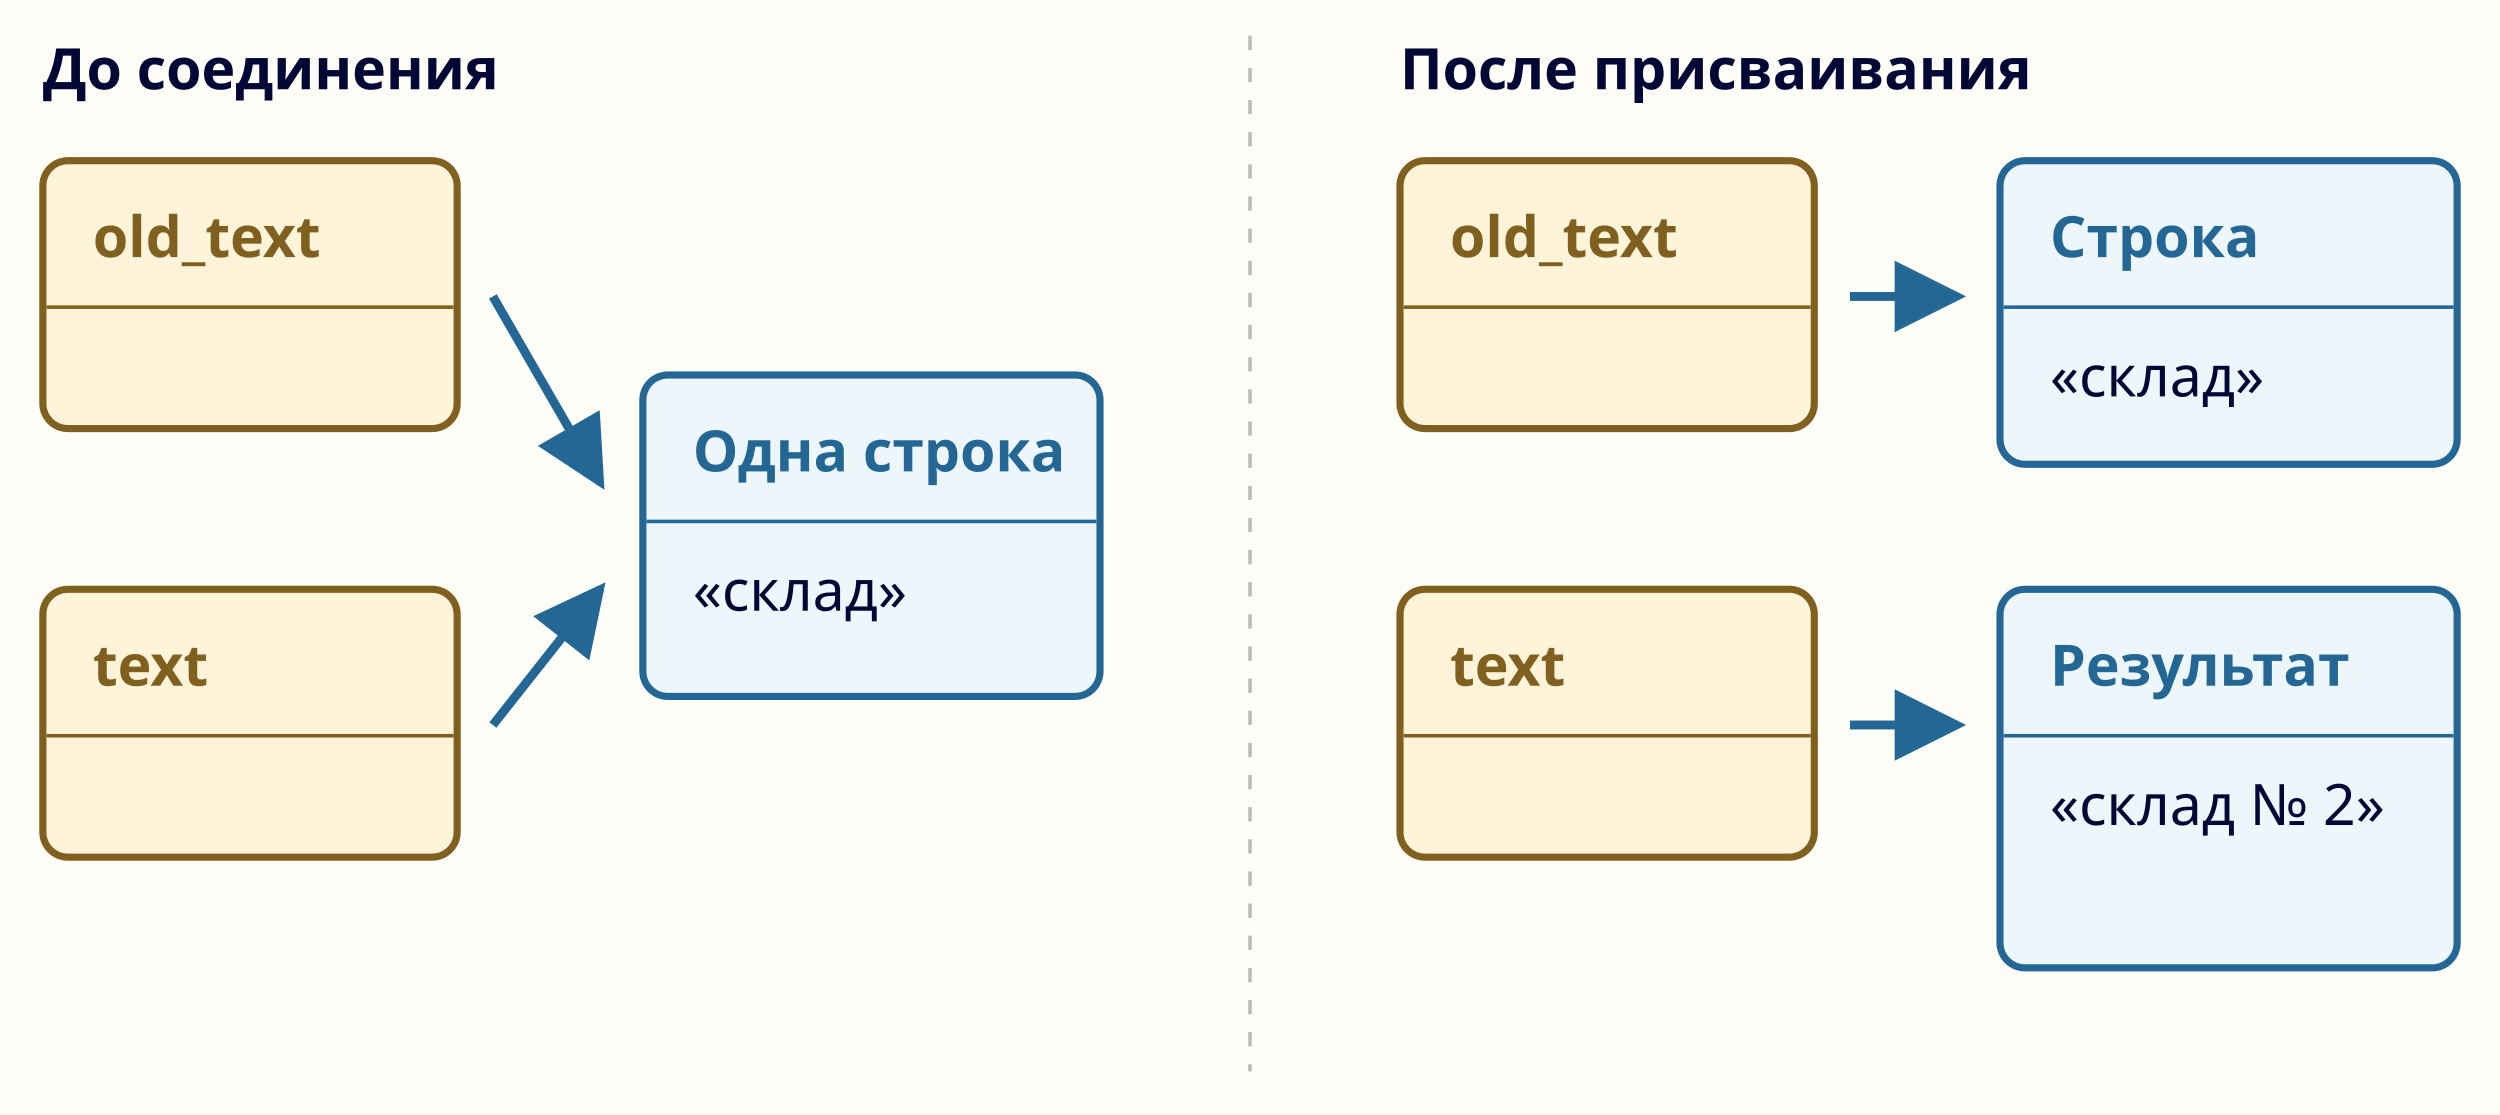
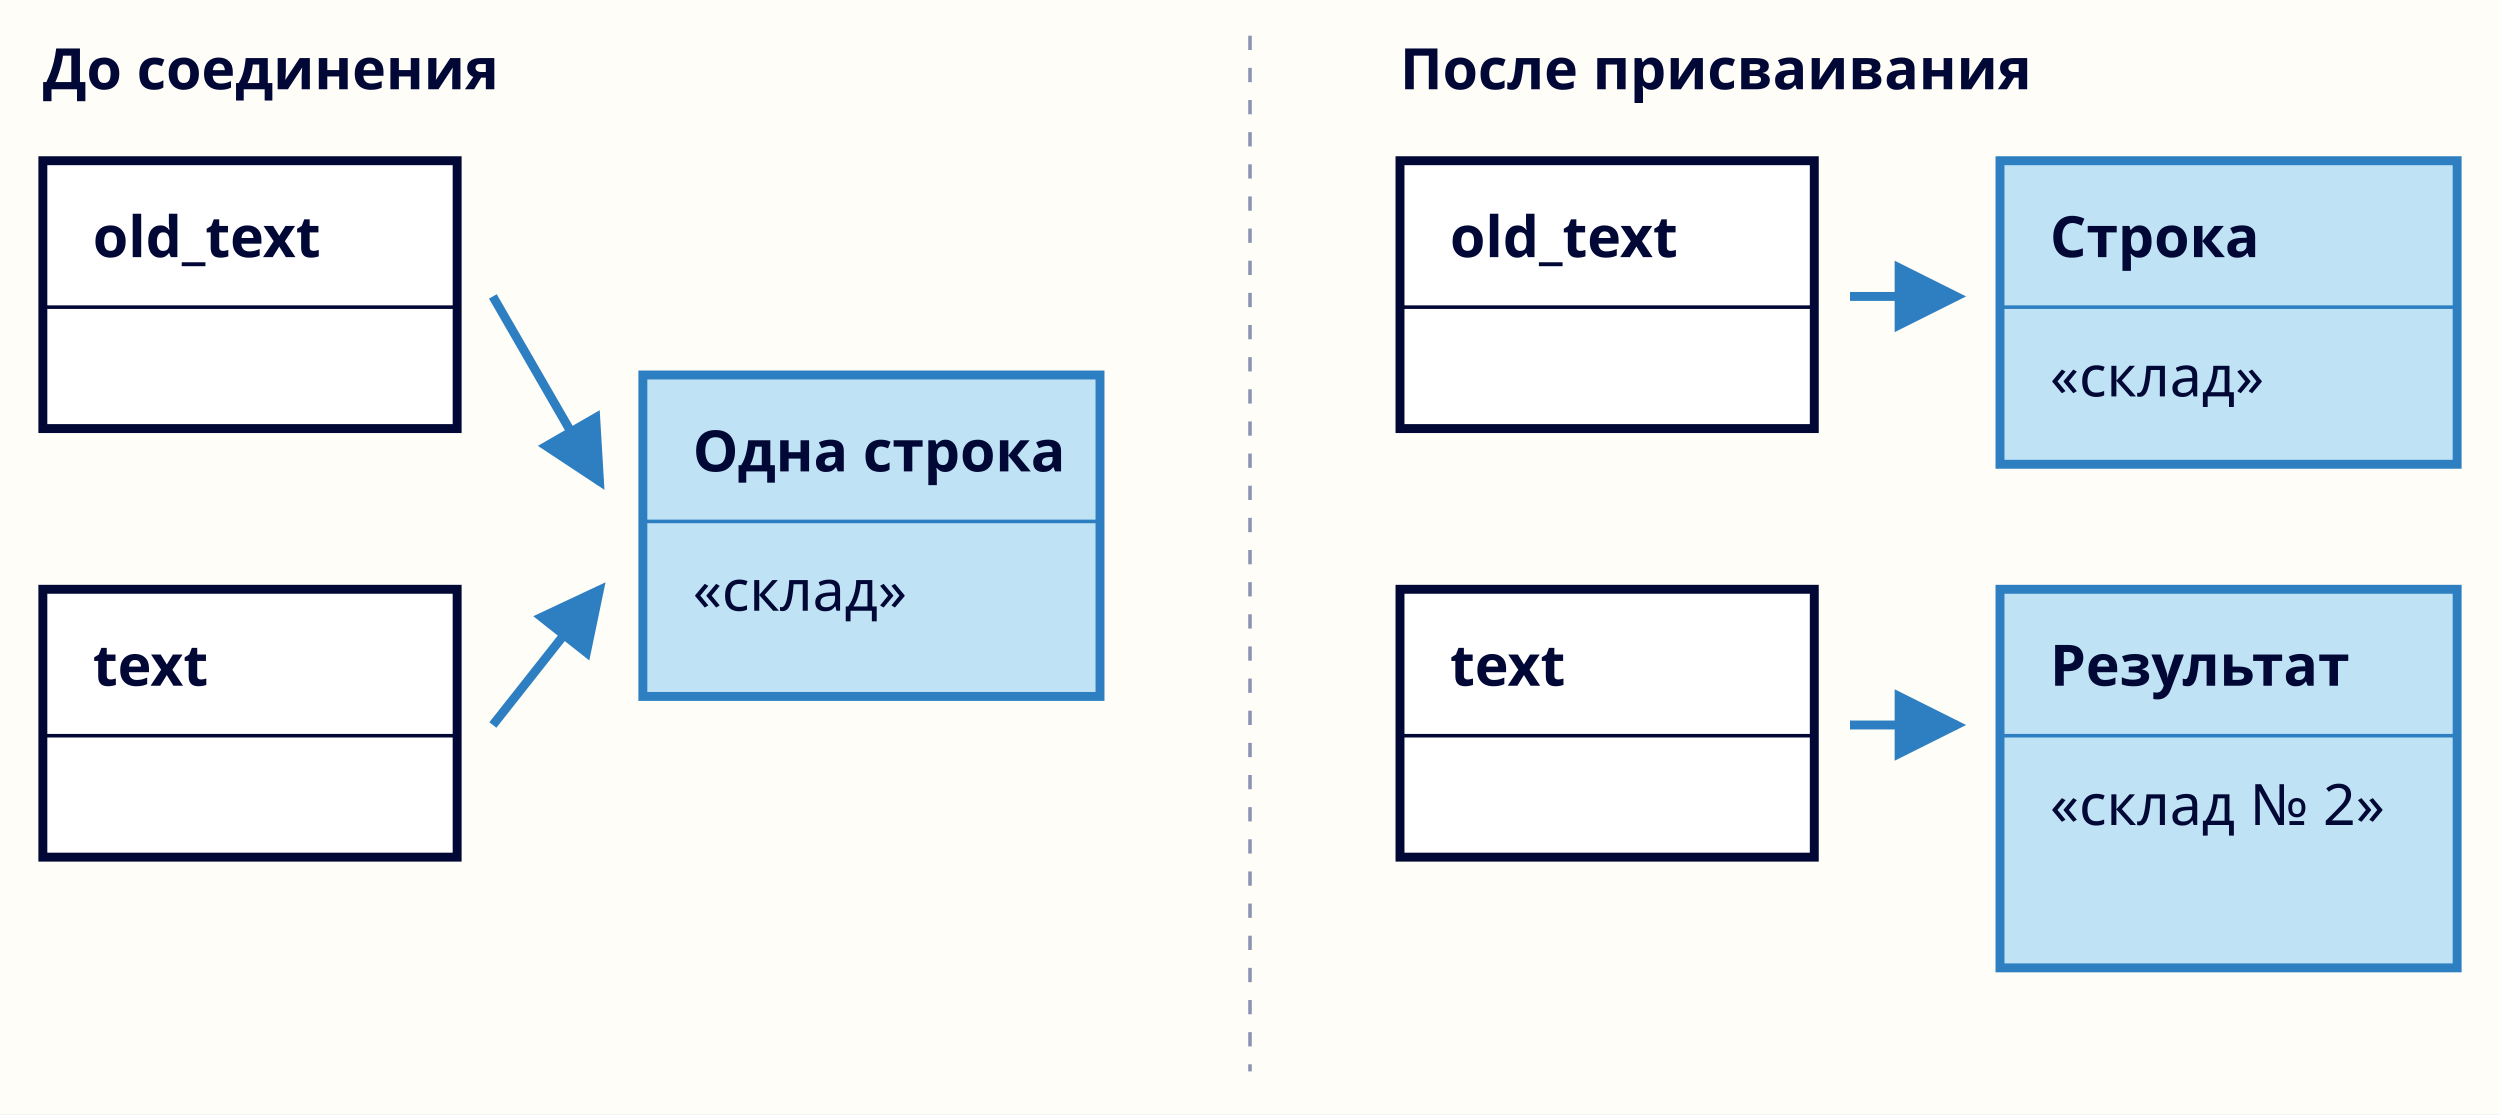
<svg xmlns="http://www.w3.org/2000/svg" width="700" height="312" viewBox="0 0 700 312" role="img" aria-labelledby="title desc">
  <defs>
    <marker id="arrow" markerWidth="8" markerHeight="8" refX="7" refY="4" orient="auto">
-       <path d="M0 0 L8 4 L0 8Z" fill="#246795" />
+       <path d="M0 0 L8 4 L0 8Z" fill="#2D7FC1" />
    </marker>
  </defs>
  <rect width="700" height="312" fill="#fffdf8" />
  <g font-family="system-ui, sans-serif" font-size="16" fill="#020835">
    <text x="12" y="25" font-weight="700">До соединения</text>
-     <rect x="12" y="45" width="116" height="75" rx="7" fill="#fff3da" stroke="#80601f" stroke-width="2" />
-     <path d="M13 86 H127" stroke="#80601f" />
-     <text x="26" y="72" font-weight="700" fill="#80601f">old_text</text>
-     <rect x="12" y="165" width="116" height="75" rx="7" fill="#fff3da" stroke="#80601f" stroke-width="2" />
-     <path d="M13 206 H127" stroke="#80601f" />
-     <text x="26" y="192" font-weight="700" fill="#80601f">text</text>
-     <rect x="180" y="105" width="128" height="90" rx="7" fill="#edf6fb" stroke="#246795" stroke-width="2" />
-     <path d="M181 146 H307" stroke="#246795" />
-     <text x="194" y="132" font-weight="700" fill="#246795">Одна строка</text>
+     <rect x="12" y="45" width="116" height="75" rx="0" fill="#FFFFFF" stroke="#020835" stroke-width="2.5" />
+     <path d="M13 86 H127" stroke="#020835" />
+     <text x="26" y="72" font-weight="700" fill="#020835">old_text</text>
+     <rect x="12" y="165" width="116" height="75" rx="0" fill="#FFFFFF" stroke="#020835" stroke-width="2.5" />
+     <path d="M13 206 H127" stroke="#020835" />
+     <text x="26" y="192" font-weight="700" fill="#020835">text</text>
+     <rect x="180" y="105" width="128" height="90" rx="0" fill="#BFE2F5" stroke="#2D7FC1" stroke-width="2.5" />
+     <path d="M181 146 H307" stroke="#2D7FC1" />
+     <text x="194" y="132" font-weight="700" fill="#020835">Одна строка</text>
    <text x="194" y="171">«склад»</text>
-     <path d="M138 83 L168 135" fill="none" stroke="#246795" stroke-width="2.5" marker-end="url(#arrow)" />
-     <path d="M138 203 L168 165" fill="none" stroke="#246795" stroke-width="2.5" marker-end="url(#arrow)" />
-     <path d="M350 10V300" stroke="#bbb" stroke-dasharray="4 5" />
+     <path d="M138 83 L168 135" fill="none" stroke="#2D7FC1" stroke-width="2.5" marker-end="url(#arrow)" />
+     <path d="M138 203 L168 165" fill="none" stroke="#2D7FC1" stroke-width="2.5" marker-end="url(#arrow)" />
+     <path d="M350 10V300" stroke="#8A93B2" stroke-dasharray="4 5" />
    <g transform="translate(380,0)">
      <text x="12" y="25" font-weight="700">После присваивания</text>
-       <rect x="12" y="45" width="116" height="75" rx="7" fill="#fff3da" stroke="#80601f" stroke-width="2" />
-       <path d="M13 86 H127" stroke="#80601f" />
-       <text x="26" y="72" font-weight="700" fill="#80601f">old_text</text>
-       <rect x="12" y="165" width="116" height="75" rx="7" fill="#fff3da" stroke="#80601f" stroke-width="2" />
-       <path d="M13 206 H127" stroke="#80601f" />
-       <text x="26" y="192" font-weight="700" fill="#80601f">text</text>
-       <rect x="180" y="45" width="128" height="85" rx="7" fill="#edf6fb" stroke="#246795" stroke-width="2" />
-       <path d="M181 86 H307" stroke="#246795" />
-       <text x="194" y="72" font-weight="700" fill="#246795">Строка</text>
+       <rect x="12" y="45" width="116" height="75" rx="0" fill="#FFFFFF" stroke="#020835" stroke-width="2.5" />
+       <path d="M13 86 H127" stroke="#020835" />
+       <text x="26" y="72" font-weight="700" fill="#020835">old_text</text>
+       <rect x="12" y="165" width="116" height="75" rx="0" fill="#FFFFFF" stroke="#020835" stroke-width="2.5" />
+       <path d="M13 206 H127" stroke="#020835" />
+       <text x="26" y="192" font-weight="700" fill="#020835">text</text>
+       <rect x="180" y="45" width="128" height="85" rx="0" fill="#BFE2F5" stroke="#2D7FC1" stroke-width="2.5" />
+       <path d="M181 86 H307" stroke="#2D7FC1" />
+       <text x="194" y="72" font-weight="700" fill="#020835">Строка</text>
      <text x="194" y="111">«склад»</text>
-       <rect x="180" y="165" width="128" height="106" rx="7" fill="#edf6fb" stroke="#246795" stroke-width="2" />
-       <path d="M181 206 H307" stroke="#246795" />
-       <text x="194" y="192" font-weight="700" fill="#246795">Результат</text>
+       <rect x="180" y="165" width="128" height="106" rx="0" fill="#BFE2F5" stroke="#2D7FC1" stroke-width="2.5" />
+       <path d="M181 206 H307" stroke="#2D7FC1" />
+       <text x="194" y="192" font-weight="700" fill="#020835">Результат</text>
      <text x="194" y="231">«склад № 2»</text>
-       <path d="M138 83 L168 83" fill="none" stroke="#246795" stroke-width="2.5" marker-end="url(#arrow)" />
-       <path d="M138 203 L168 203" fill="none" stroke="#246795" stroke-width="2.5" marker-end="url(#arrow)" />
+       <path d="M138 83 L168 83" fill="none" stroke="#2D7FC1" stroke-width="2.5" marker-end="url(#arrow)" />
+       <path d="M138 203 L168 203" fill="none" stroke="#2D7FC1" stroke-width="2.5" marker-end="url(#arrow)" />
    </g>
  </g>
</svg>
